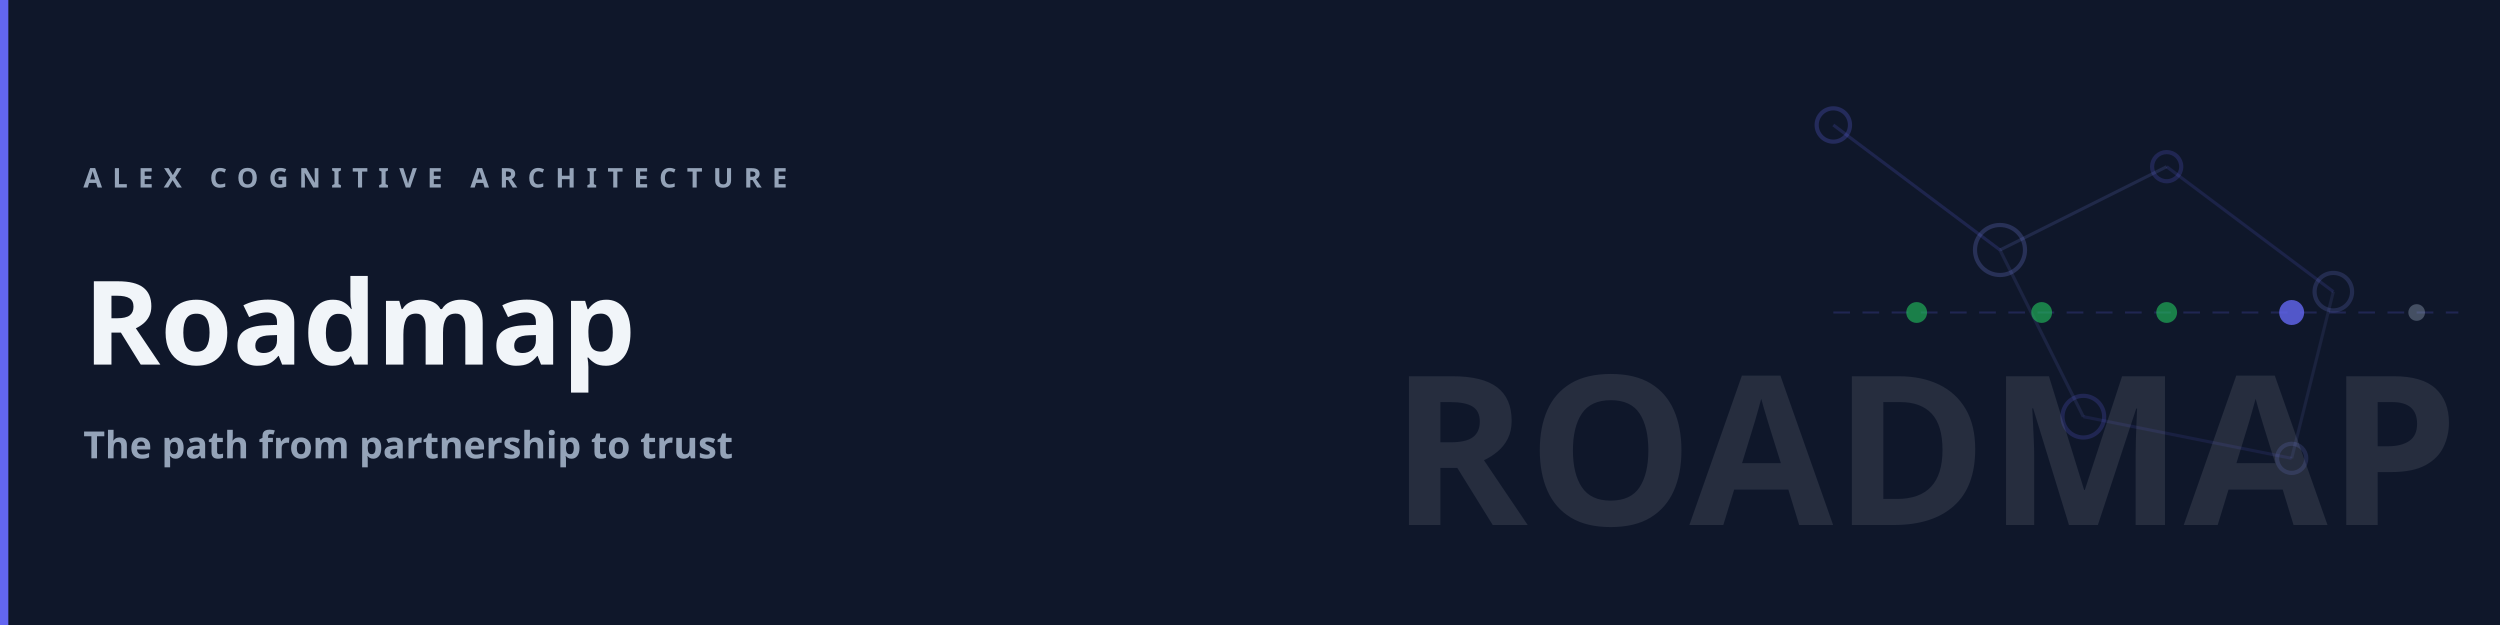
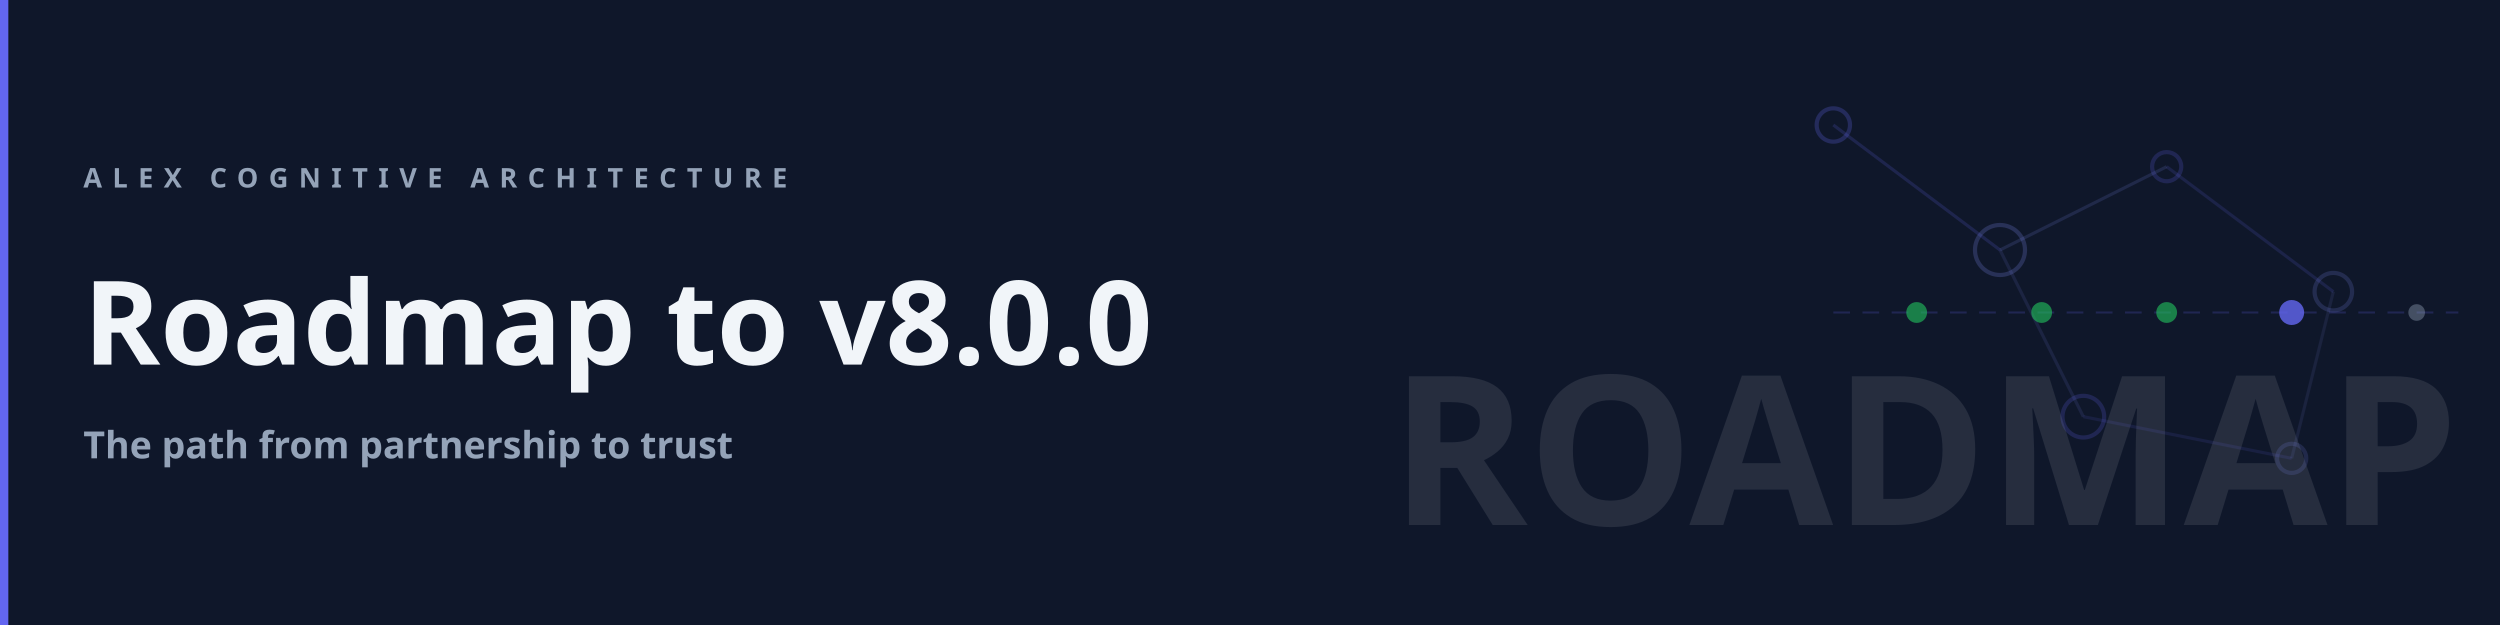
<svg xmlns="http://www.w3.org/2000/svg" viewBox="0 0 1200 300" width="1200" height="300">
  <rect width="1200" height="300" fill="#0f172a" />
  <rect x="0" y="0" width="4" height="300" fill="#6366f1" />
  <text x="1180" y="252" font-family="'Segoe UI', system-ui, sans-serif" font-size="100" font-weight="800" fill="#f1f5f9" opacity="0.10" text-anchor="end">ROADMAP</text>
  <line x1="880" y1="60" x2="960" y2="120" stroke="#6366f1" stroke-width="1.5" opacity="0.18" />
  <line x1="960" y1="120" x2="1040" y2="80" stroke="#818cf8" stroke-width="1.5" opacity="0.15" />
  <line x1="1040" y1="80" x2="1120" y2="140" stroke="#6366f1" stroke-width="1.5" opacity="0.15" />
  <line x1="960" y1="120" x2="1000" y2="200" stroke="#818cf8" stroke-width="1.5" opacity="0.12" />
  <line x1="1000" y1="200" x2="1100" y2="220" stroke="#6366f1" stroke-width="1.5" opacity="0.12" />
  <line x1="1120" y1="140" x2="1100" y2="220" stroke="#818cf8" stroke-width="1.5" opacity="0.10" />
  <line x1="880" y1="150" x2="1180" y2="150" stroke="#6366f1" stroke-width="1" stroke-dasharray="8 6" opacity="0.20" />
  <circle cx="920" cy="150" r="5" fill="#22c55e" opacity="0.6" />
  <circle cx="980" cy="150" r="5" fill="#22c55e" opacity="0.6" />
  <circle cx="1040" cy="150" r="5" fill="#22c55e" opacity="0.6" />
  <circle cx="1100" cy="150" r="6" fill="#6366f1" opacity="0.8" />
  <circle cx="1160" cy="150" r="4" fill="#94a3b8" opacity="0.4" />
  <circle cx="880" cy="60" r="8" fill="none" stroke="#6366f1" stroke-width="2" opacity="0.25" />
  <circle cx="960" cy="120" r="12" fill="none" stroke="#818cf8" stroke-width="2" opacity="0.22" />
  <circle cx="1040" cy="80" r="7" fill="none" stroke="#6366f1" stroke-width="2" opacity="0.20" />
  <circle cx="1120" cy="140" r="9" fill="none" stroke="#818cf8" stroke-width="2" opacity="0.18" />
  <circle cx="1000" cy="200" r="10" fill="none" stroke="#6366f1" stroke-width="2" opacity="0.20" />
  <circle cx="1100" cy="220" r="7" fill="none" stroke="#818cf8" stroke-width="2" opacity="0.16" />
  <text x="40" y="90" font-family="'Segoe UI', system-ui, sans-serif" font-size="13" font-weight="700" fill="#94a3b8" letter-spacing="5">ALEX COGNITIVE ARCHITECTURE</text>
-   <text x="40" y="175" font-family="'Segoe UI', system-ui, sans-serif" font-size="56" font-weight="700" fill="#f1f5f9">Roadmap</text>
+   <text x="40" y="175" font-family="'Segoe UI', system-ui, sans-serif" font-size="56" font-weight="700" fill="#f1f5f9">Roadmap to v8.0.0</text>
  <text x="40" y="220" font-family="'Segoe UI', system-ui, sans-serif" font-size="18" font-weight="600" fill="#94a3b8">The path from partnership to trust</text>
</svg>
